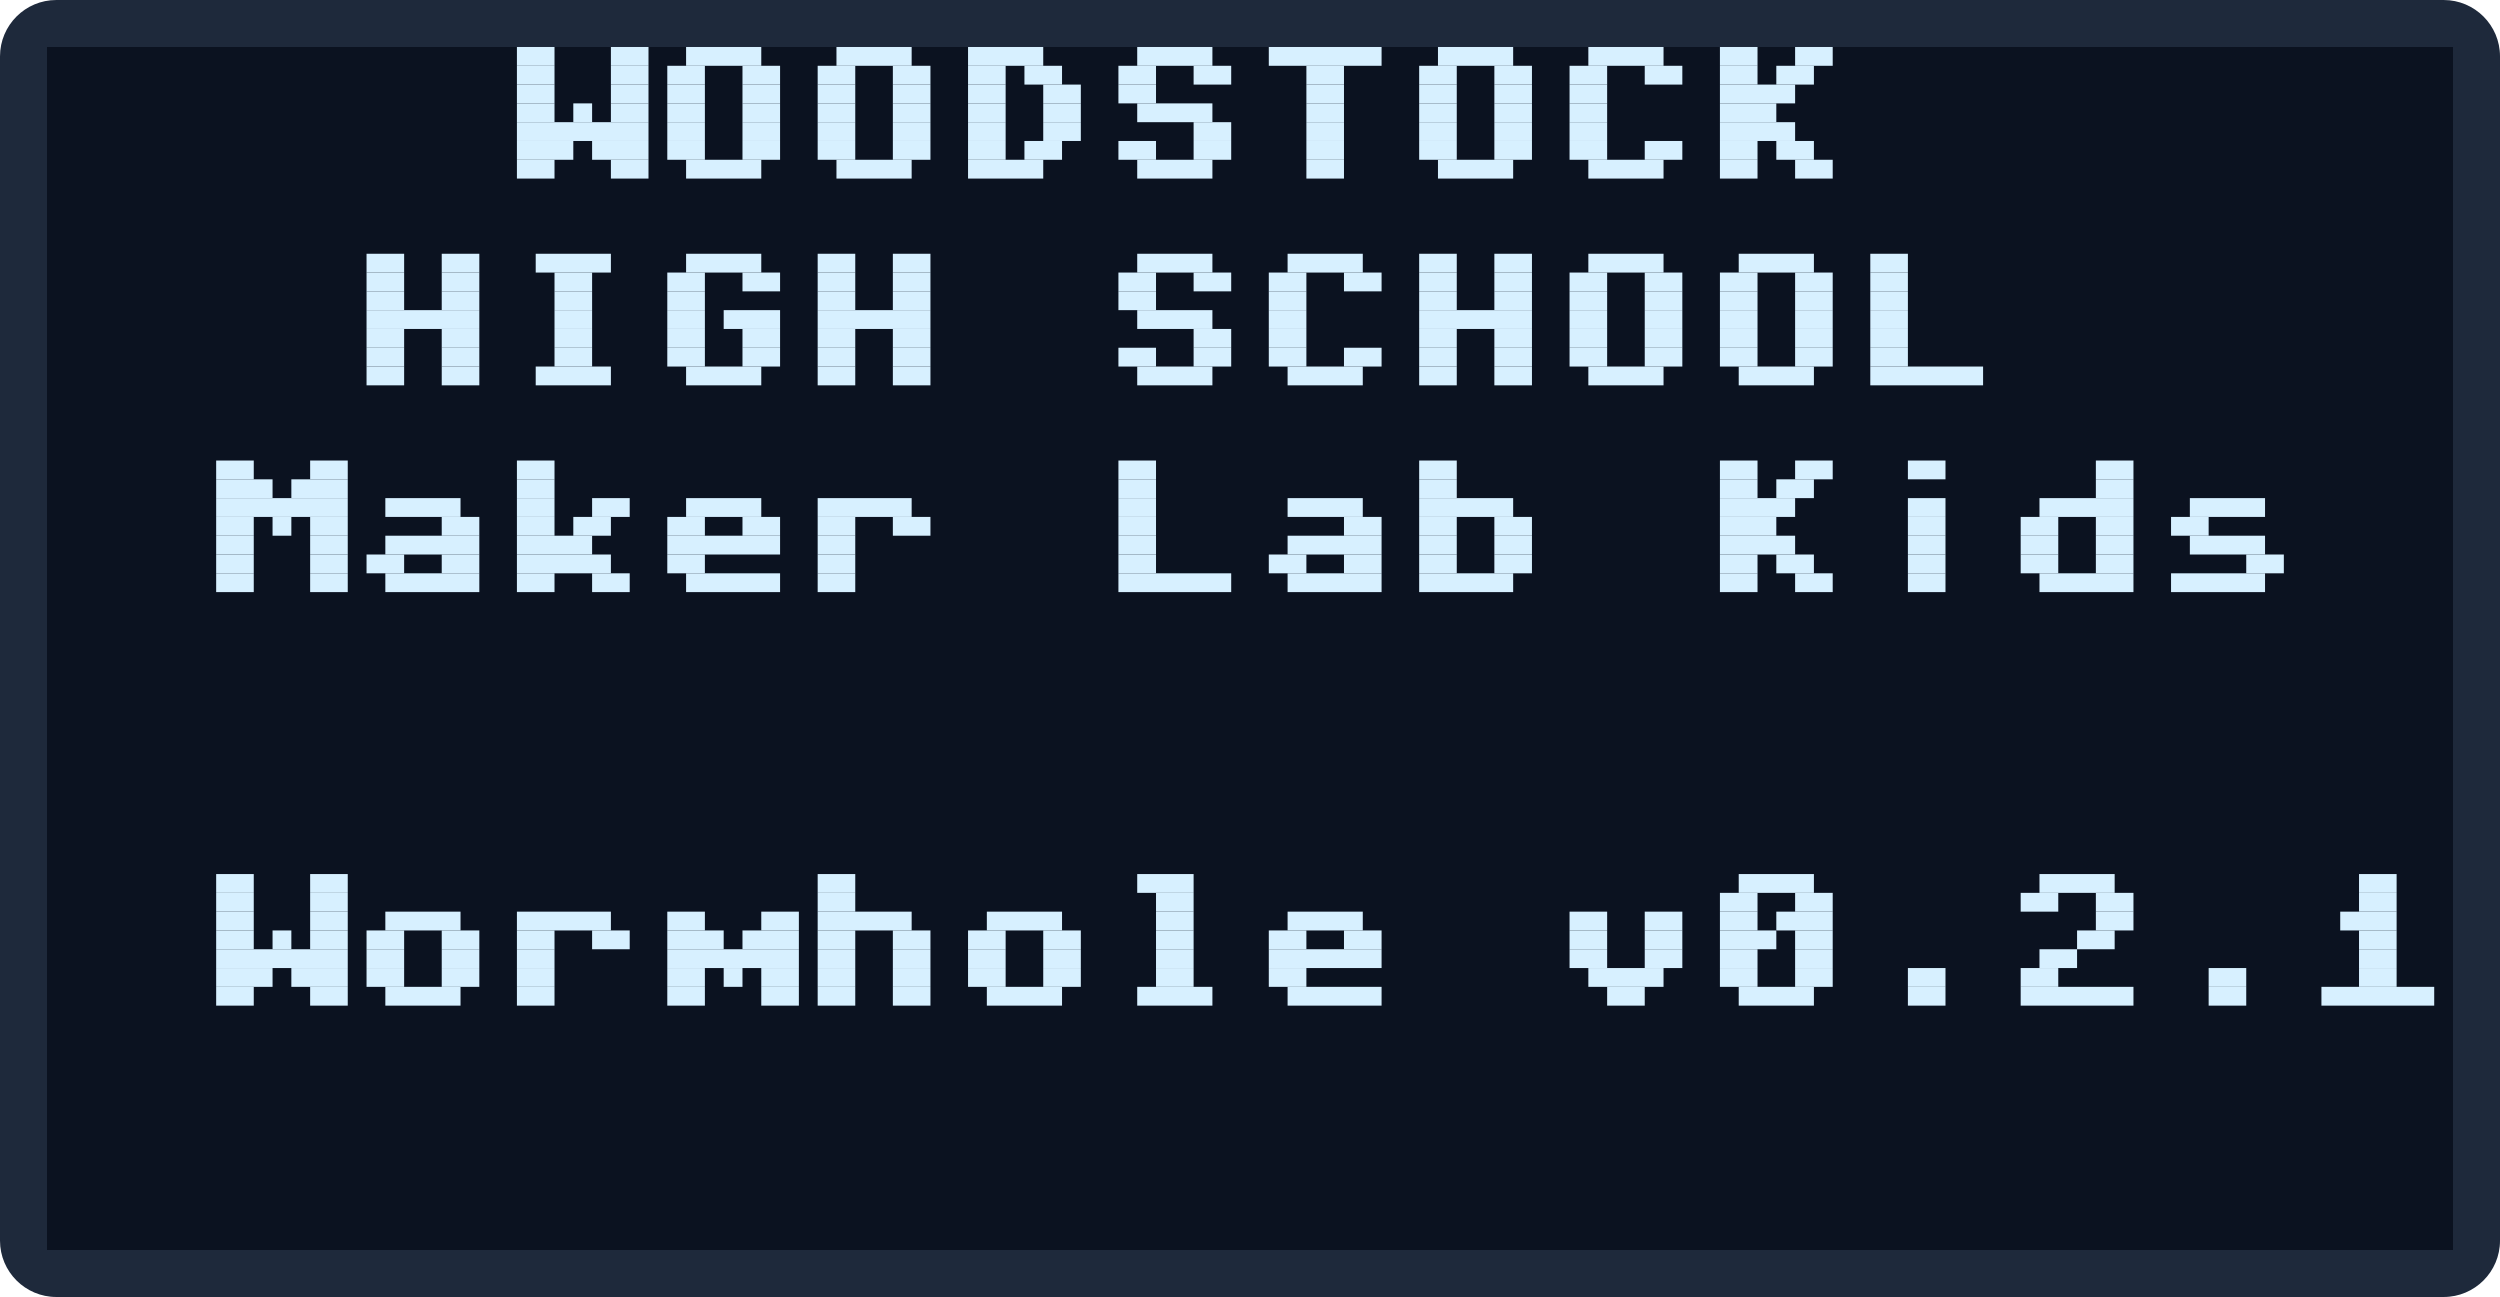
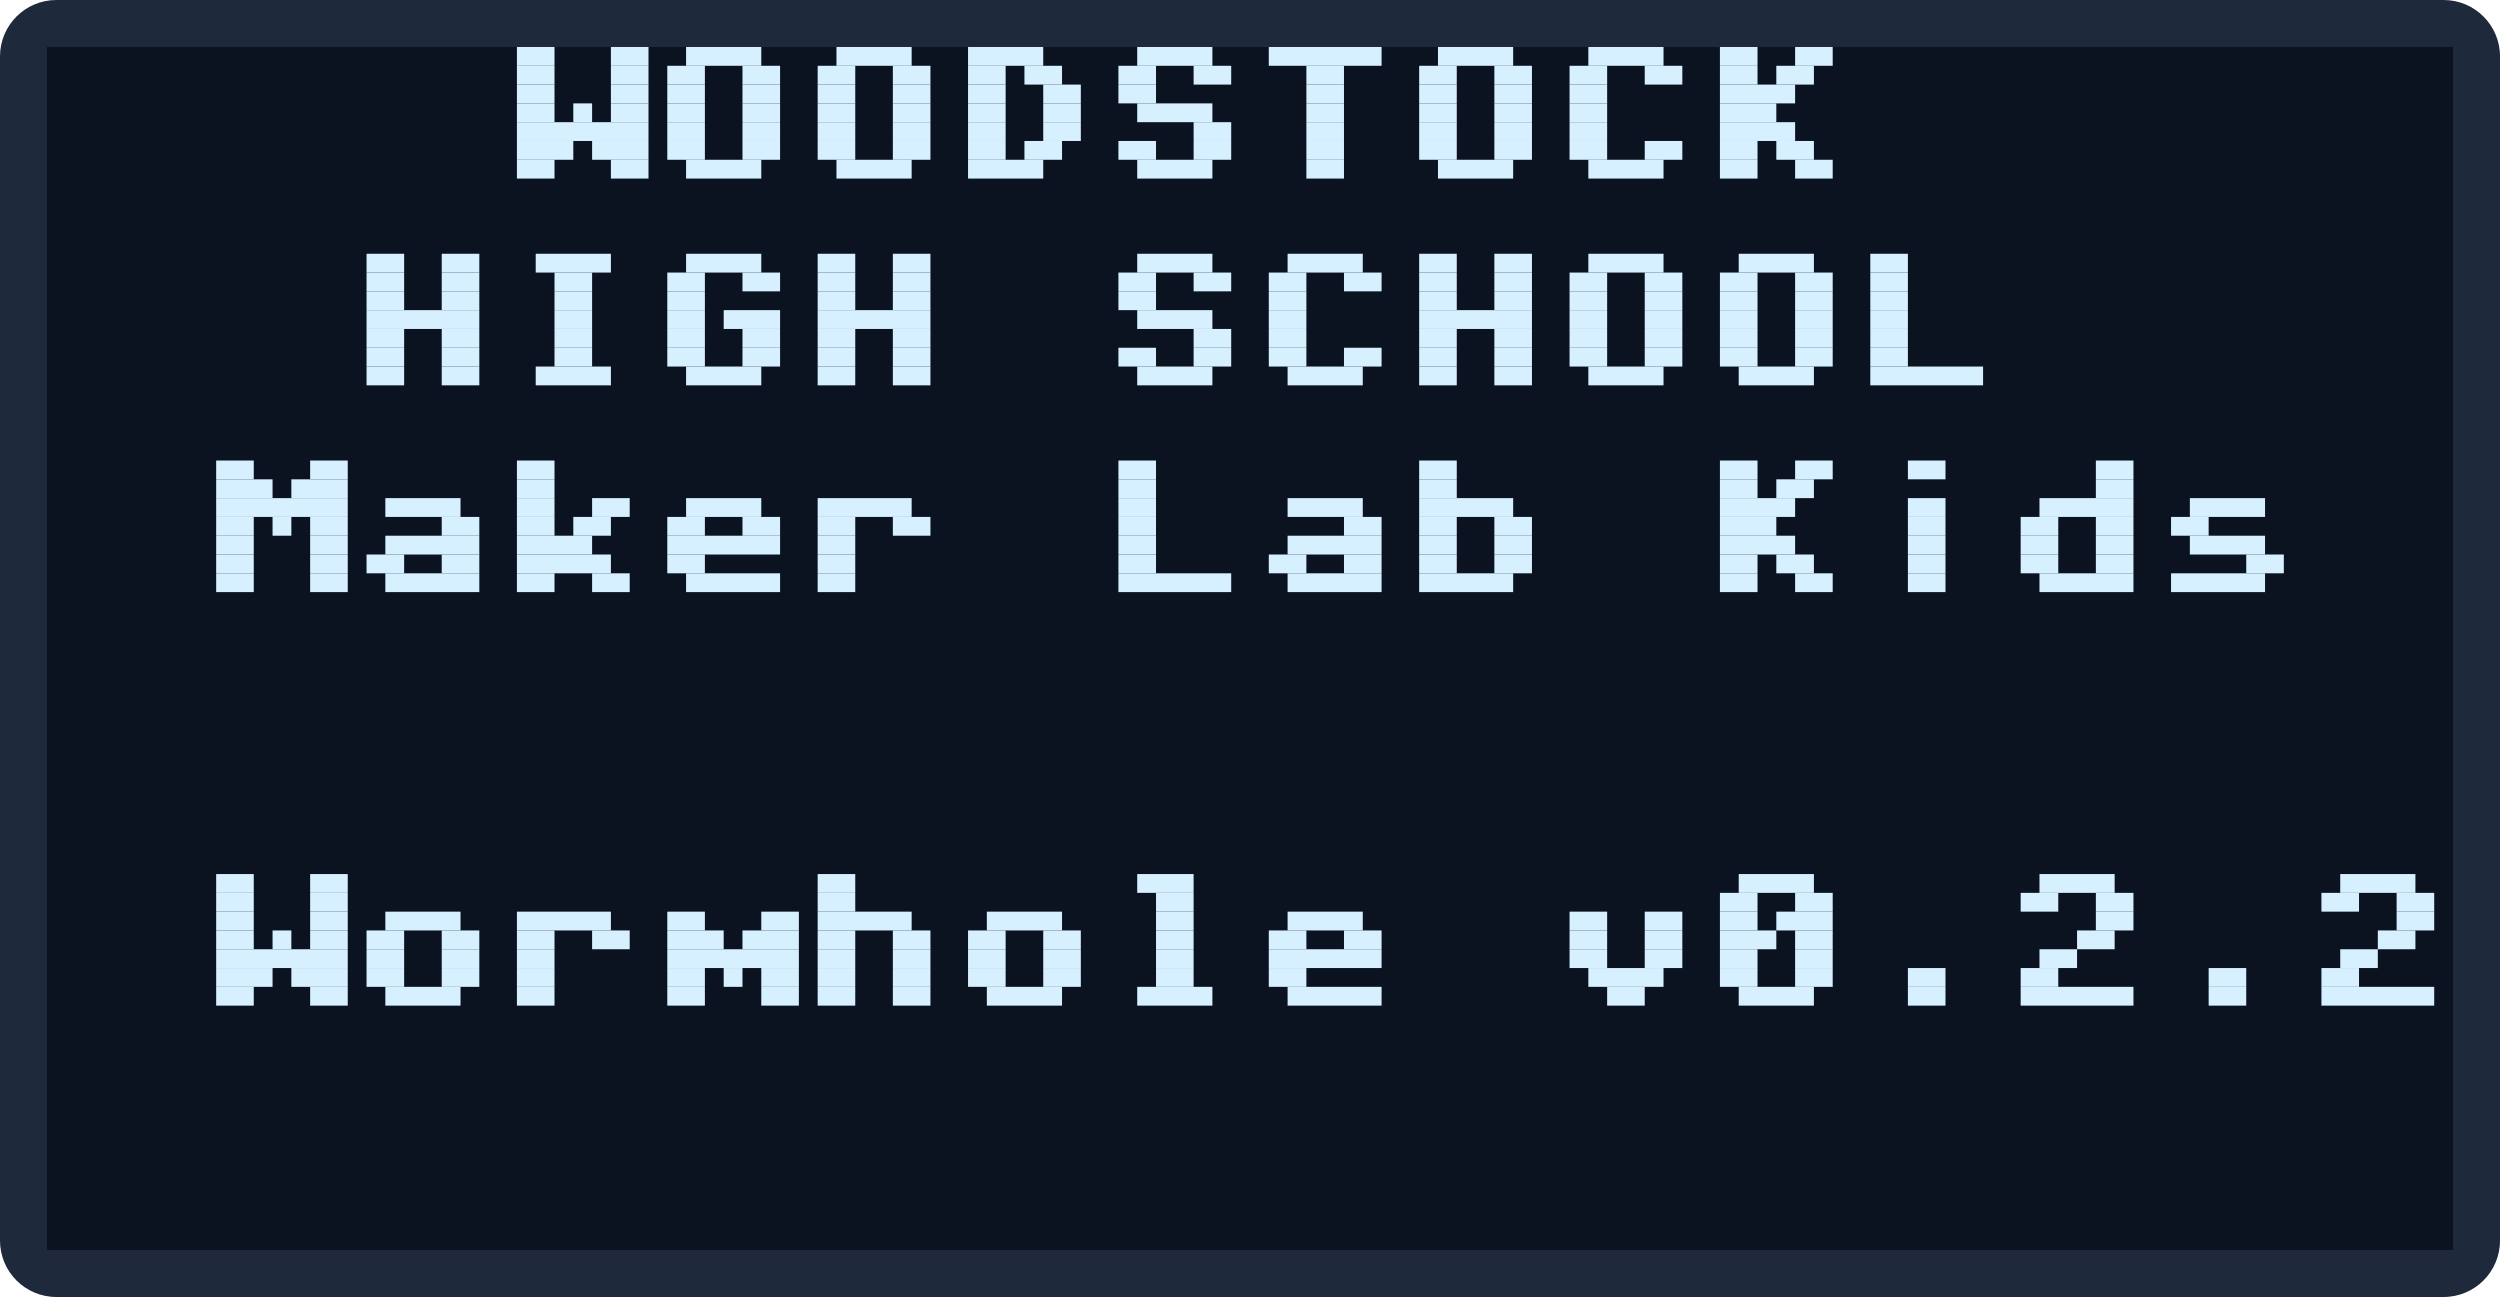
<svg xmlns="http://www.w3.org/2000/svg" viewBox="0 0 532 276" width="532" height="276">
  <rect width="532" height="276" rx="12" fill="#1E293B" />
  <rect x="10" y="10" width="512" height="256" fill="#0B1220" />
  <g fill="#D7F0FF">
    <rect x="110" y="10" width="8" height="4" />
    <rect x="130" y="10" width="8" height="4" />
    <rect x="146" y="10" width="16" height="4" />
    <rect x="178" y="10" width="16" height="4" />
    <rect x="206" y="10" width="16" height="4" />
    <rect x="242" y="10" width="16" height="4" />
    <rect x="270" y="10" width="24" height="4" />
    <rect x="306" y="10" width="16" height="4" />
    <rect x="338" y="10" width="16" height="4" />
    <rect x="366" y="10" width="8" height="4" />
    <rect x="382" y="10" width="8" height="4" />
    <rect x="110" y="14" width="8" height="4" />
    <rect x="130" y="14" width="8" height="4" />
    <rect x="142" y="14" width="8" height="4" />
    <rect x="158" y="14" width="8" height="4" />
    <rect x="174" y="14" width="8" height="4" />
    <rect x="190" y="14" width="8" height="4" />
    <rect x="206" y="14" width="8" height="4" />
    <rect x="218" y="14" width="8" height="4" />
    <rect x="238" y="14" width="8" height="4" />
    <rect x="254" y="14" width="8" height="4" />
    <rect x="278" y="14" width="8" height="4" />
    <rect x="302" y="14" width="8" height="4" />
    <rect x="318" y="14" width="8" height="4" />
    <rect x="334" y="14" width="8" height="4" />
    <rect x="350" y="14" width="8" height="4" />
    <rect x="366" y="14" width="8" height="4" />
    <rect x="378" y="14" width="8" height="4" />
    <rect x="110" y="18" width="8" height="4" />
    <rect x="130" y="18" width="8" height="4" />
    <rect x="142" y="18" width="8" height="4" />
    <rect x="158" y="18" width="8" height="4" />
    <rect x="174" y="18" width="8" height="4" />
    <rect x="190" y="18" width="8" height="4" />
    <rect x="206" y="18" width="8" height="4" />
    <rect x="222" y="18" width="8" height="4" />
    <rect x="238" y="18" width="8" height="4" />
    <rect x="278" y="18" width="8" height="4" />
    <rect x="302" y="18" width="8" height="4" />
    <rect x="318" y="18" width="8" height="4" />
    <rect x="334" y="18" width="8" height="4" />
    <rect x="366" y="18" width="16" height="4" />
    <rect x="110" y="22" width="8" height="4" />
    <rect x="122" y="22" width="4" height="4" />
    <rect x="130" y="22" width="8" height="4" />
    <rect x="142" y="22" width="8" height="4" />
    <rect x="158" y="22" width="8" height="4" />
    <rect x="174" y="22" width="8" height="4" />
    <rect x="190" y="22" width="8" height="4" />
    <rect x="206" y="22" width="8" height="4" />
    <rect x="222" y="22" width="8" height="4" />
    <rect x="242" y="22" width="16" height="4" />
    <rect x="278" y="22" width="8" height="4" />
    <rect x="302" y="22" width="8" height="4" />
    <rect x="318" y="22" width="8" height="4" />
    <rect x="334" y="22" width="8" height="4" />
    <rect x="366" y="22" width="12" height="4" />
    <rect x="110" y="26" width="28" height="4" />
    <rect x="142" y="26" width="8" height="4" />
    <rect x="158" y="26" width="8" height="4" />
    <rect x="174" y="26" width="8" height="4" />
    <rect x="190" y="26" width="8" height="4" />
    <rect x="206" y="26" width="8" height="4" />
    <rect x="222" y="26" width="8" height="4" />
    <rect x="254" y="26" width="8" height="4" />
    <rect x="278" y="26" width="8" height="4" />
    <rect x="302" y="26" width="8" height="4" />
    <rect x="318" y="26" width="8" height="4" />
    <rect x="334" y="26" width="8" height="4" />
    <rect x="366" y="26" width="16" height="4" />
    <rect x="110" y="30" width="12" height="4" />
    <rect x="126" y="30" width="12" height="4" />
    <rect x="142" y="30" width="8" height="4" />
    <rect x="158" y="30" width="8" height="4" />
    <rect x="174" y="30" width="8" height="4" />
    <rect x="190" y="30" width="8" height="4" />
    <rect x="206" y="30" width="8" height="4" />
    <rect x="218" y="30" width="8" height="4" />
    <rect x="238" y="30" width="8" height="4" />
    <rect x="254" y="30" width="8" height="4" />
    <rect x="278" y="30" width="8" height="4" />
    <rect x="302" y="30" width="8" height="4" />
    <rect x="318" y="30" width="8" height="4" />
    <rect x="334" y="30" width="8" height="4" />
    <rect x="350" y="30" width="8" height="4" />
    <rect x="366" y="30" width="8" height="4" />
    <rect x="378" y="30" width="8" height="4" />
    <rect x="110" y="34" width="8" height="4" />
    <rect x="130" y="34" width="8" height="4" />
    <rect x="146" y="34" width="16" height="4" />
    <rect x="178" y="34" width="16" height="4" />
    <rect x="206" y="34" width="16" height="4" />
    <rect x="242" y="34" width="16" height="4" />
    <rect x="278" y="34" width="8" height="4" />
    <rect x="306" y="34" width="16" height="4" />
    <rect x="338" y="34" width="16" height="4" />
    <rect x="366" y="34" width="8" height="4" />
    <rect x="382" y="34" width="8" height="4" />
    <rect x="78" y="54" width="8" height="4" />
    <rect x="94" y="54" width="8" height="4" />
    <rect x="114" y="54" width="16" height="4" />
    <rect x="146" y="54" width="16" height="4" />
    <rect x="174" y="54" width="8" height="4" />
    <rect x="190" y="54" width="8" height="4" />
    <rect x="242" y="54" width="16" height="4" />
    <rect x="274" y="54" width="16" height="4" />
    <rect x="302" y="54" width="8" height="4" />
    <rect x="318" y="54" width="8" height="4" />
    <rect x="338" y="54" width="16" height="4" />
    <rect x="370" y="54" width="16" height="4" />
    <rect x="398" y="54" width="8" height="4" />
    <rect x="78" y="58" width="8" height="4" />
    <rect x="94" y="58" width="8" height="4" />
    <rect x="118" y="58" width="8" height="4" />
    <rect x="142" y="58" width="8" height="4" />
    <rect x="158" y="58" width="8" height="4" />
    <rect x="174" y="58" width="8" height="4" />
    <rect x="190" y="58" width="8" height="4" />
    <rect x="238" y="58" width="8" height="4" />
    <rect x="254" y="58" width="8" height="4" />
    <rect x="270" y="58" width="8" height="4" />
    <rect x="286" y="58" width="8" height="4" />
    <rect x="302" y="58" width="8" height="4" />
    <rect x="318" y="58" width="8" height="4" />
    <rect x="334" y="58" width="8" height="4" />
    <rect x="350" y="58" width="8" height="4" />
    <rect x="366" y="58" width="8" height="4" />
    <rect x="382" y="58" width="8" height="4" />
    <rect x="398" y="58" width="8" height="4" />
    <rect x="78" y="62" width="8" height="4" />
    <rect x="94" y="62" width="8" height="4" />
    <rect x="118" y="62" width="8" height="4" />
    <rect x="142" y="62" width="8" height="4" />
    <rect x="174" y="62" width="8" height="4" />
    <rect x="190" y="62" width="8" height="4" />
    <rect x="238" y="62" width="8" height="4" />
    <rect x="270" y="62" width="8" height="4" />
    <rect x="302" y="62" width="8" height="4" />
    <rect x="318" y="62" width="8" height="4" />
    <rect x="334" y="62" width="8" height="4" />
    <rect x="350" y="62" width="8" height="4" />
    <rect x="366" y="62" width="8" height="4" />
    <rect x="382" y="62" width="8" height="4" />
    <rect x="398" y="62" width="8" height="4" />
    <rect x="78" y="66" width="24" height="4" />
    <rect x="118" y="66" width="8" height="4" />
    <rect x="142" y="66" width="8" height="4" />
    <rect x="154" y="66" width="12" height="4" />
    <rect x="174" y="66" width="24" height="4" />
    <rect x="242" y="66" width="16" height="4" />
    <rect x="270" y="66" width="8" height="4" />
    <rect x="302" y="66" width="24" height="4" />
    <rect x="334" y="66" width="8" height="4" />
    <rect x="350" y="66" width="8" height="4" />
    <rect x="366" y="66" width="8" height="4" />
    <rect x="382" y="66" width="8" height="4" />
    <rect x="398" y="66" width="8" height="4" />
    <rect x="78" y="70" width="8" height="4" />
    <rect x="94" y="70" width="8" height="4" />
    <rect x="118" y="70" width="8" height="4" />
    <rect x="142" y="70" width="8" height="4" />
    <rect x="158" y="70" width="8" height="4" />
    <rect x="174" y="70" width="8" height="4" />
    <rect x="190" y="70" width="8" height="4" />
    <rect x="254" y="70" width="8" height="4" />
    <rect x="270" y="70" width="8" height="4" />
    <rect x="302" y="70" width="8" height="4" />
    <rect x="318" y="70" width="8" height="4" />
    <rect x="334" y="70" width="8" height="4" />
    <rect x="350" y="70" width="8" height="4" />
    <rect x="366" y="70" width="8" height="4" />
    <rect x="382" y="70" width="8" height="4" />
    <rect x="398" y="70" width="8" height="4" />
    <rect x="78" y="74" width="8" height="4" />
    <rect x="94" y="74" width="8" height="4" />
    <rect x="118" y="74" width="8" height="4" />
    <rect x="142" y="74" width="8" height="4" />
    <rect x="158" y="74" width="8" height="4" />
    <rect x="174" y="74" width="8" height="4" />
    <rect x="190" y="74" width="8" height="4" />
    <rect x="238" y="74" width="8" height="4" />
    <rect x="254" y="74" width="8" height="4" />
    <rect x="270" y="74" width="8" height="4" />
    <rect x="286" y="74" width="8" height="4" />
    <rect x="302" y="74" width="8" height="4" />
    <rect x="318" y="74" width="8" height="4" />
    <rect x="334" y="74" width="8" height="4" />
    <rect x="350" y="74" width="8" height="4" />
    <rect x="366" y="74" width="8" height="4" />
    <rect x="382" y="74" width="8" height="4" />
    <rect x="398" y="74" width="8" height="4" />
    <rect x="78" y="78" width="8" height="4" />
    <rect x="94" y="78" width="8" height="4" />
    <rect x="114" y="78" width="16" height="4" />
    <rect x="146" y="78" width="16" height="4" />
    <rect x="174" y="78" width="8" height="4" />
    <rect x="190" y="78" width="8" height="4" />
    <rect x="242" y="78" width="16" height="4" />
    <rect x="274" y="78" width="16" height="4" />
    <rect x="302" y="78" width="8" height="4" />
    <rect x="318" y="78" width="8" height="4" />
    <rect x="338" y="78" width="16" height="4" />
    <rect x="370" y="78" width="16" height="4" />
    <rect x="398" y="78" width="24" height="4" />
    <rect x="46" y="98" width="8" height="4" />
    <rect x="66" y="98" width="8" height="4" />
    <rect x="110" y="98" width="8" height="4" />
    <rect x="238" y="98" width="8" height="4" />
    <rect x="302" y="98" width="8" height="4" />
    <rect x="366" y="98" width="8" height="4" />
    <rect x="382" y="98" width="8" height="4" />
    <rect x="406" y="98" width="8" height="4" />
    <rect x="446" y="98" width="8" height="4" />
    <rect x="46" y="102" width="12" height="4" />
    <rect x="62" y="102" width="12" height="4" />
    <rect x="110" y="102" width="8" height="4" />
    <rect x="238" y="102" width="8" height="4" />
    <rect x="302" y="102" width="8" height="4" />
    <rect x="366" y="102" width="8" height="4" />
    <rect x="378" y="102" width="8" height="4" />
    <rect x="446" y="102" width="8" height="4" />
    <rect x="46" y="106" width="28" height="4" />
    <rect x="82" y="106" width="16" height="4" />
    <rect x="110" y="106" width="8" height="4" />
    <rect x="126" y="106" width="8" height="4" />
    <rect x="146" y="106" width="16" height="4" />
    <rect x="174" y="106" width="20" height="4" />
    <rect x="238" y="106" width="8" height="4" />
    <rect x="274" y="106" width="16" height="4" />
    <rect x="302" y="106" width="20" height="4" />
    <rect x="366" y="106" width="16" height="4" />
    <rect x="406" y="106" width="8" height="4" />
    <rect x="434" y="106" width="20" height="4" />
    <rect x="466" y="106" width="16" height="4" />
    <rect x="46" y="110" width="8" height="4" />
    <rect x="58" y="110" width="4" height="4" />
    <rect x="66" y="110" width="8" height="4" />
    <rect x="94" y="110" width="8" height="4" />
    <rect x="110" y="110" width="8" height="4" />
    <rect x="122" y="110" width="8" height="4" />
    <rect x="142" y="110" width="8" height="4" />
    <rect x="158" y="110" width="8" height="4" />
    <rect x="174" y="110" width="8" height="4" />
    <rect x="190" y="110" width="8" height="4" />
    <rect x="238" y="110" width="8" height="4" />
    <rect x="286" y="110" width="8" height="4" />
    <rect x="302" y="110" width="8" height="4" />
    <rect x="318" y="110" width="8" height="4" />
    <rect x="366" y="110" width="12" height="4" />
    <rect x="406" y="110" width="8" height="4" />
    <rect x="430" y="110" width="8" height="4" />
    <rect x="446" y="110" width="8" height="4" />
    <rect x="462" y="110" width="8" height="4" />
    <rect x="46" y="114" width="8" height="4" />
    <rect x="66" y="114" width="8" height="4" />
    <rect x="82" y="114" width="20" height="4" />
    <rect x="110" y="114" width="16" height="4" />
    <rect x="142" y="114" width="24" height="4" />
    <rect x="174" y="114" width="8" height="4" />
    <rect x="238" y="114" width="8" height="4" />
    <rect x="274" y="114" width="20" height="4" />
    <rect x="302" y="114" width="8" height="4" />
    <rect x="318" y="114" width="8" height="4" />
    <rect x="366" y="114" width="16" height="4" />
    <rect x="406" y="114" width="8" height="4" />
    <rect x="430" y="114" width="8" height="4" />
    <rect x="446" y="114" width="8" height="4" />
    <rect x="466" y="114" width="16" height="4" />
    <rect x="46" y="118" width="8" height="4" />
    <rect x="66" y="118" width="8" height="4" />
    <rect x="78" y="118" width="8" height="4" />
    <rect x="94" y="118" width="8" height="4" />
    <rect x="110" y="118" width="20" height="4" />
    <rect x="142" y="118" width="8" height="4" />
    <rect x="174" y="118" width="8" height="4" />
    <rect x="238" y="118" width="8" height="4" />
    <rect x="270" y="118" width="8" height="4" />
    <rect x="286" y="118" width="8" height="4" />
    <rect x="302" y="118" width="8" height="4" />
    <rect x="318" y="118" width="8" height="4" />
    <rect x="366" y="118" width="8" height="4" />
    <rect x="378" y="118" width="8" height="4" />
    <rect x="406" y="118" width="8" height="4" />
    <rect x="430" y="118" width="8" height="4" />
    <rect x="446" y="118" width="8" height="4" />
    <rect x="478" y="118" width="8" height="4" />
    <rect x="46" y="122" width="8" height="4" />
    <rect x="66" y="122" width="8" height="4" />
    <rect x="82" y="122" width="20" height="4" />
    <rect x="110" y="122" width="8" height="4" />
    <rect x="126" y="122" width="8" height="4" />
    <rect x="146" y="122" width="20" height="4" />
    <rect x="174" y="122" width="8" height="4" />
    <rect x="238" y="122" width="24" height="4" />
    <rect x="274" y="122" width="20" height="4" />
    <rect x="302" y="122" width="20" height="4" />
    <rect x="366" y="122" width="8" height="4" />
    <rect x="382" y="122" width="8" height="4" />
    <rect x="406" y="122" width="8" height="4" />
    <rect x="434" y="122" width="20" height="4" />
    <rect x="462" y="122" width="20" height="4" />
    <rect x="46" y="186" width="8" height="4" />
    <rect x="66" y="186" width="8" height="4" />
    <rect x="174" y="186" width="8" height="4" />
    <rect x="242" y="186" width="12" height="4" />
    <rect x="370" y="186" width="16" height="4" />
    <rect x="434" y="186" width="16" height="4" />
-     <rect x="502" y="186" width="8" height="4" />
+     <rect x="498" y="186" width="16" height="4" />
    <rect x="46" y="190" width="8" height="4" />
    <rect x="66" y="190" width="8" height="4" />
    <rect x="174" y="190" width="8" height="4" />
    <rect x="246" y="190" width="8" height="4" />
    <rect x="366" y="190" width="8" height="4" />
    <rect x="382" y="190" width="8" height="4" />
    <rect x="430" y="190" width="8" height="4" />
    <rect x="446" y="190" width="8" height="4" />
-     <rect x="502" y="190" width="8" height="4" />
+     <rect x="494" y="190" width="8" height="4" />
+     <rect x="510" y="190" width="8" height="4" />
    <rect x="46" y="194" width="8" height="4" />
    <rect x="66" y="194" width="8" height="4" />
    <rect x="82" y="194" width="16" height="4" />
    <rect x="110" y="194" width="20" height="4" />
    <rect x="142" y="194" width="8" height="4" />
    <rect x="162" y="194" width="8" height="4" />
    <rect x="174" y="194" width="20" height="4" />
    <rect x="210" y="194" width="16" height="4" />
    <rect x="246" y="194" width="8" height="4" />
    <rect x="274" y="194" width="16" height="4" />
    <rect x="334" y="194" width="8" height="4" />
    <rect x="350" y="194" width="8" height="4" />
    <rect x="366" y="194" width="8" height="4" />
    <rect x="378" y="194" width="12" height="4" />
    <rect x="446" y="194" width="8" height="4" />
-     <rect x="498" y="194" width="12" height="4" />
+     <rect x="510" y="194" width="8" height="4" />
    <rect x="46" y="198" width="8" height="4" />
    <rect x="58" y="198" width="4" height="4" />
    <rect x="66" y="198" width="8" height="4" />
    <rect x="78" y="198" width="8" height="4" />
    <rect x="94" y="198" width="8" height="4" />
    <rect x="110" y="198" width="8" height="4" />
    <rect x="126" y="198" width="8" height="4" />
    <rect x="142" y="198" width="12" height="4" />
    <rect x="158" y="198" width="12" height="4" />
    <rect x="174" y="198" width="8" height="4" />
    <rect x="190" y="198" width="8" height="4" />
    <rect x="206" y="198" width="8" height="4" />
    <rect x="222" y="198" width="8" height="4" />
    <rect x="246" y="198" width="8" height="4" />
    <rect x="270" y="198" width="8" height="4" />
    <rect x="286" y="198" width="8" height="4" />
    <rect x="334" y="198" width="8" height="4" />
    <rect x="350" y="198" width="8" height="4" />
    <rect x="366" y="198" width="12" height="4" />
    <rect x="382" y="198" width="8" height="4" />
    <rect x="442" y="198" width="8" height="4" />
-     <rect x="502" y="198" width="8" height="4" />
+     <rect x="506" y="198" width="8" height="4" />
    <rect x="46" y="202" width="28" height="4" />
    <rect x="78" y="202" width="8" height="4" />
    <rect x="94" y="202" width="8" height="4" />
    <rect x="110" y="202" width="8" height="4" />
    <rect x="142" y="202" width="28" height="4" />
    <rect x="174" y="202" width="8" height="4" />
    <rect x="190" y="202" width="8" height="4" />
    <rect x="206" y="202" width="8" height="4" />
    <rect x="222" y="202" width="8" height="4" />
    <rect x="246" y="202" width="8" height="4" />
    <rect x="270" y="202" width="24" height="4" />
    <rect x="334" y="202" width="8" height="4" />
    <rect x="350" y="202" width="8" height="4" />
    <rect x="366" y="202" width="8" height="4" />
    <rect x="382" y="202" width="8" height="4" />
    <rect x="434" y="202" width="8" height="4" />
-     <rect x="502" y="202" width="8" height="4" />
+     <rect x="498" y="202" width="8" height="4" />
    <rect x="46" y="206" width="12" height="4" />
    <rect x="62" y="206" width="12" height="4" />
    <rect x="78" y="206" width="8" height="4" />
    <rect x="94" y="206" width="8" height="4" />
    <rect x="110" y="206" width="8" height="4" />
    <rect x="142" y="206" width="8" height="4" />
    <rect x="154" y="206" width="4" height="4" />
    <rect x="162" y="206" width="8" height="4" />
    <rect x="174" y="206" width="8" height="4" />
    <rect x="190" y="206" width="8" height="4" />
    <rect x="206" y="206" width="8" height="4" />
    <rect x="222" y="206" width="8" height="4" />
    <rect x="246" y="206" width="8" height="4" />
    <rect x="270" y="206" width="8" height="4" />
    <rect x="338" y="206" width="16" height="4" />
    <rect x="366" y="206" width="8" height="4" />
    <rect x="382" y="206" width="8" height="4" />
    <rect x="406" y="206" width="8" height="4" />
    <rect x="430" y="206" width="8" height="4" />
    <rect x="470" y="206" width="8" height="4" />
-     <rect x="502" y="206" width="8" height="4" />
+     <rect x="494" y="206" width="8" height="4" />
    <rect x="46" y="210" width="8" height="4" />
    <rect x="66" y="210" width="8" height="4" />
    <rect x="82" y="210" width="16" height="4" />
    <rect x="110" y="210" width="8" height="4" />
    <rect x="142" y="210" width="8" height="4" />
    <rect x="162" y="210" width="8" height="4" />
    <rect x="174" y="210" width="8" height="4" />
    <rect x="190" y="210" width="8" height="4" />
    <rect x="210" y="210" width="16" height="4" />
    <rect x="242" y="210" width="16" height="4" />
    <rect x="274" y="210" width="20" height="4" />
    <rect x="342" y="210" width="8" height="4" />
    <rect x="370" y="210" width="16" height="4" />
    <rect x="406" y="210" width="8" height="4" />
    <rect x="430" y="210" width="24" height="4" />
    <rect x="470" y="210" width="8" height="4" />
    <rect x="494" y="210" width="24" height="4" />
  </g>
</svg>
